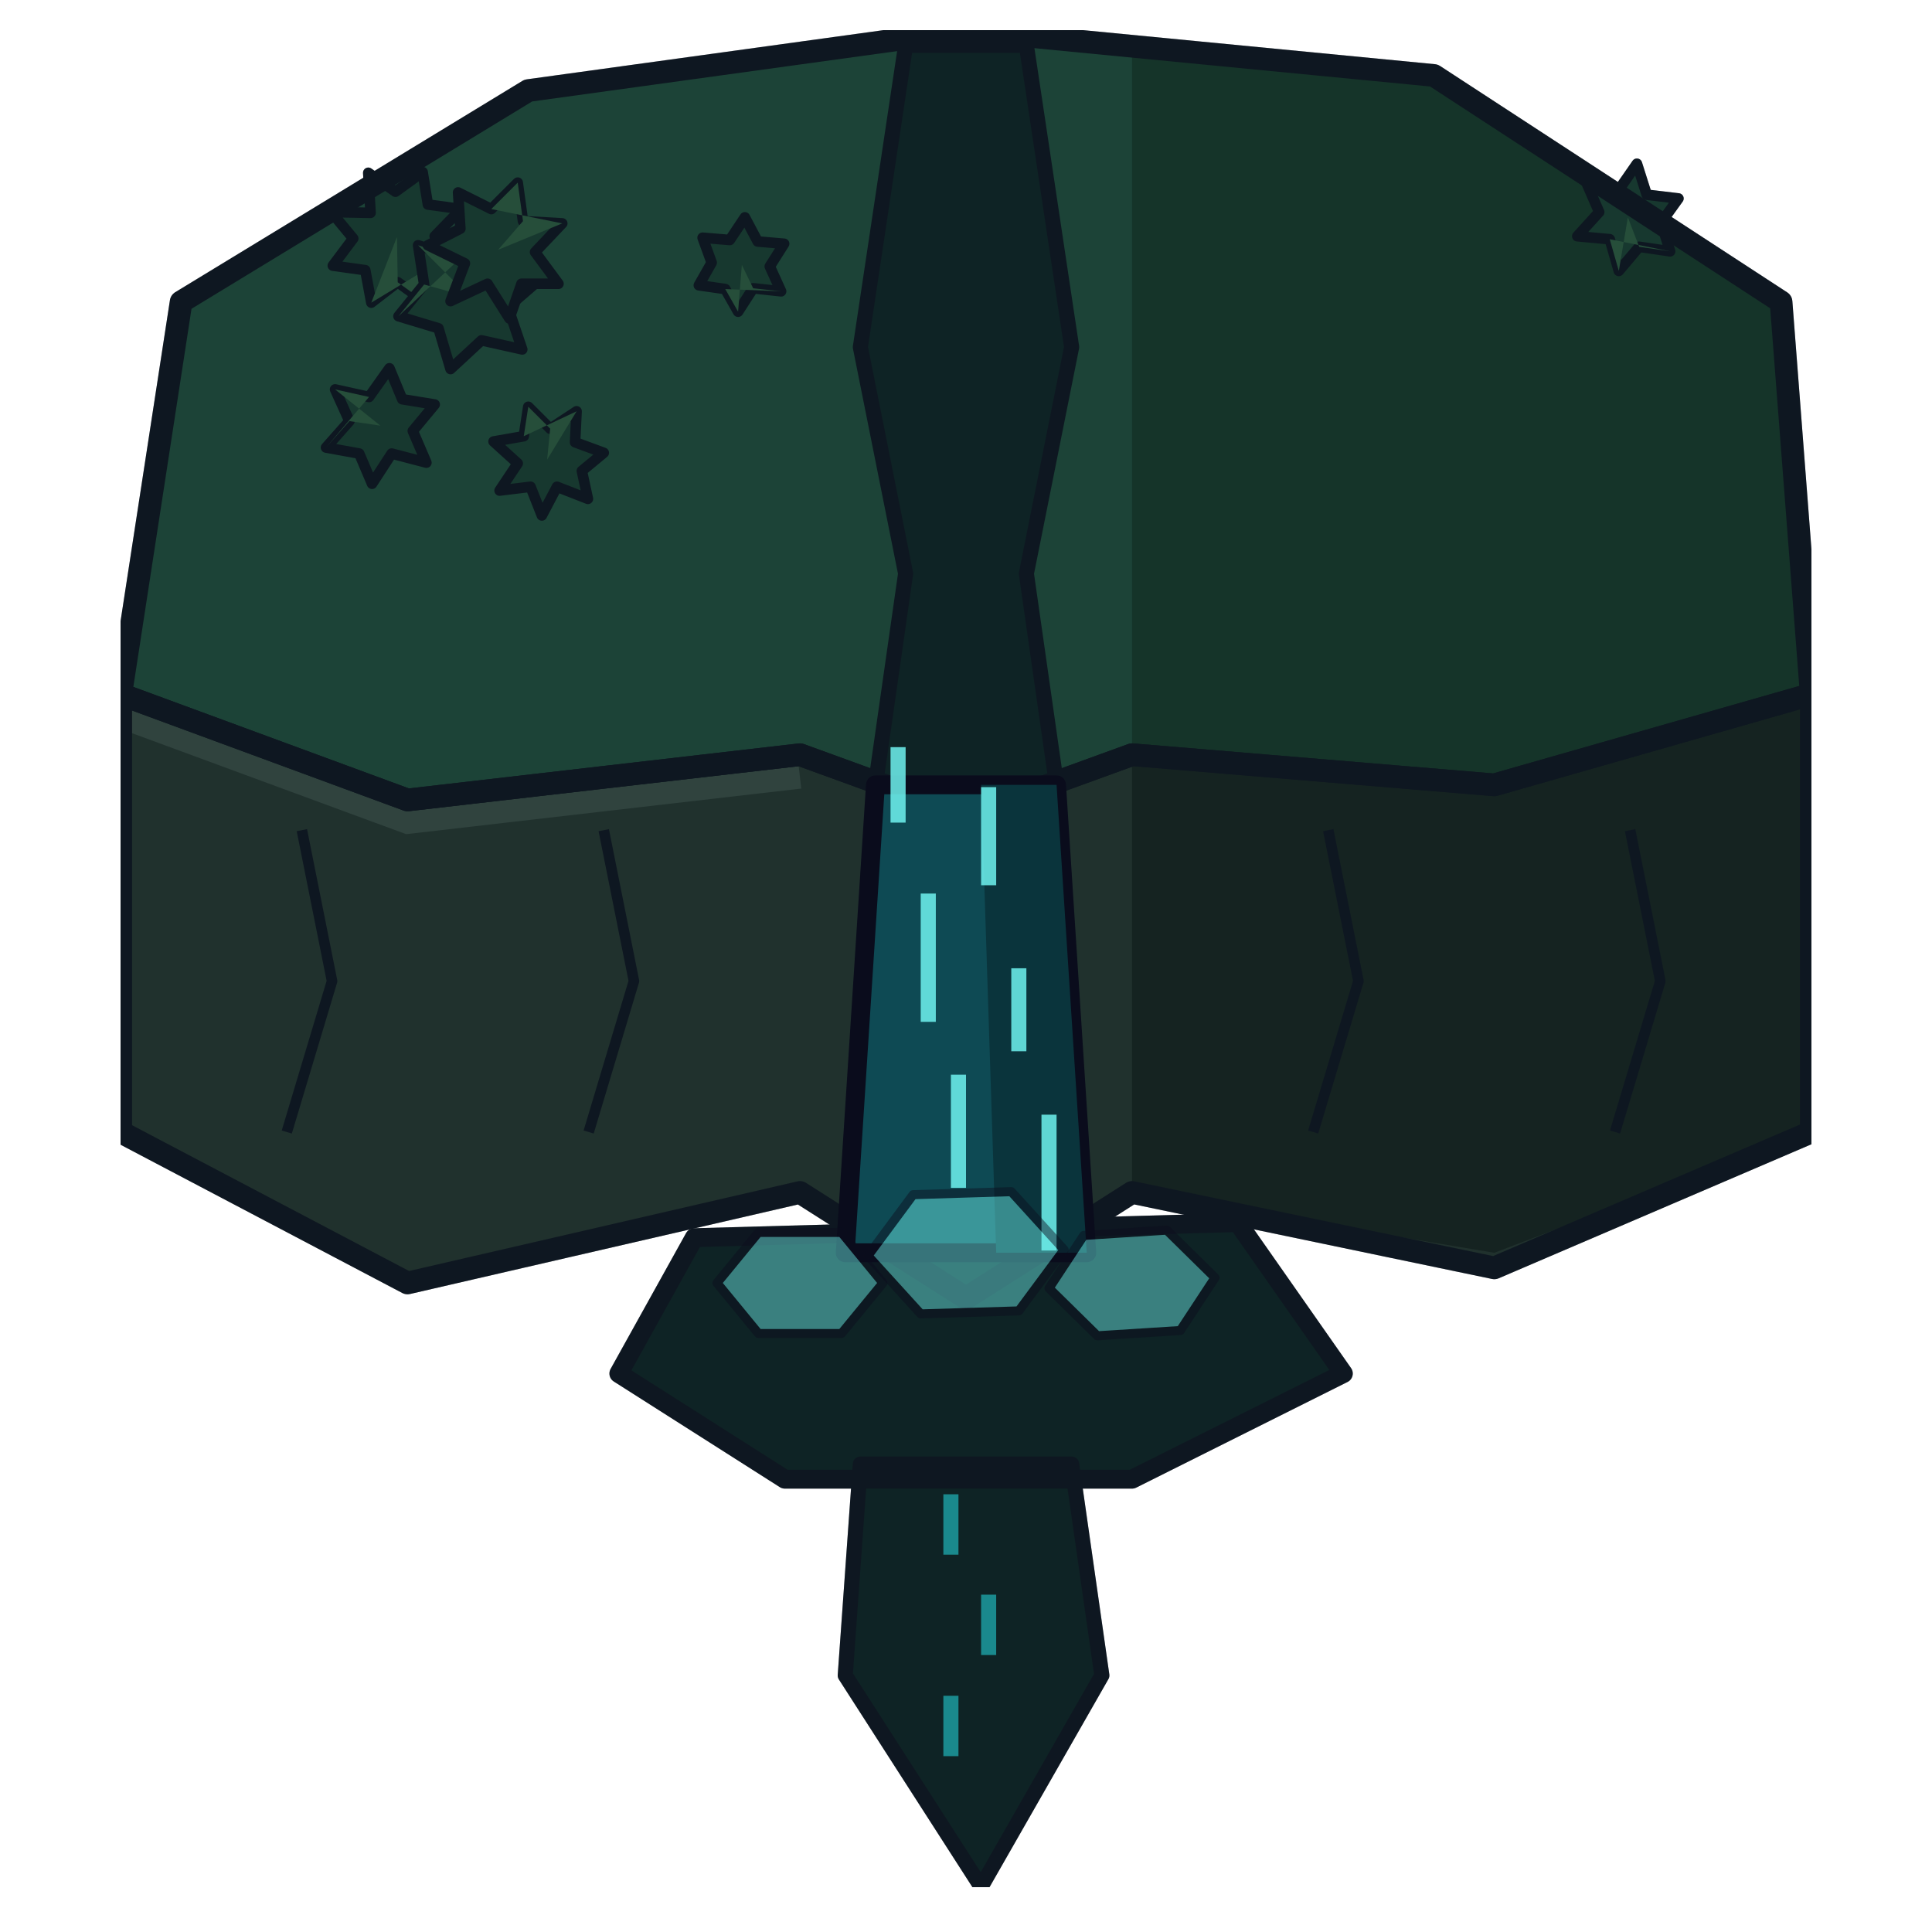
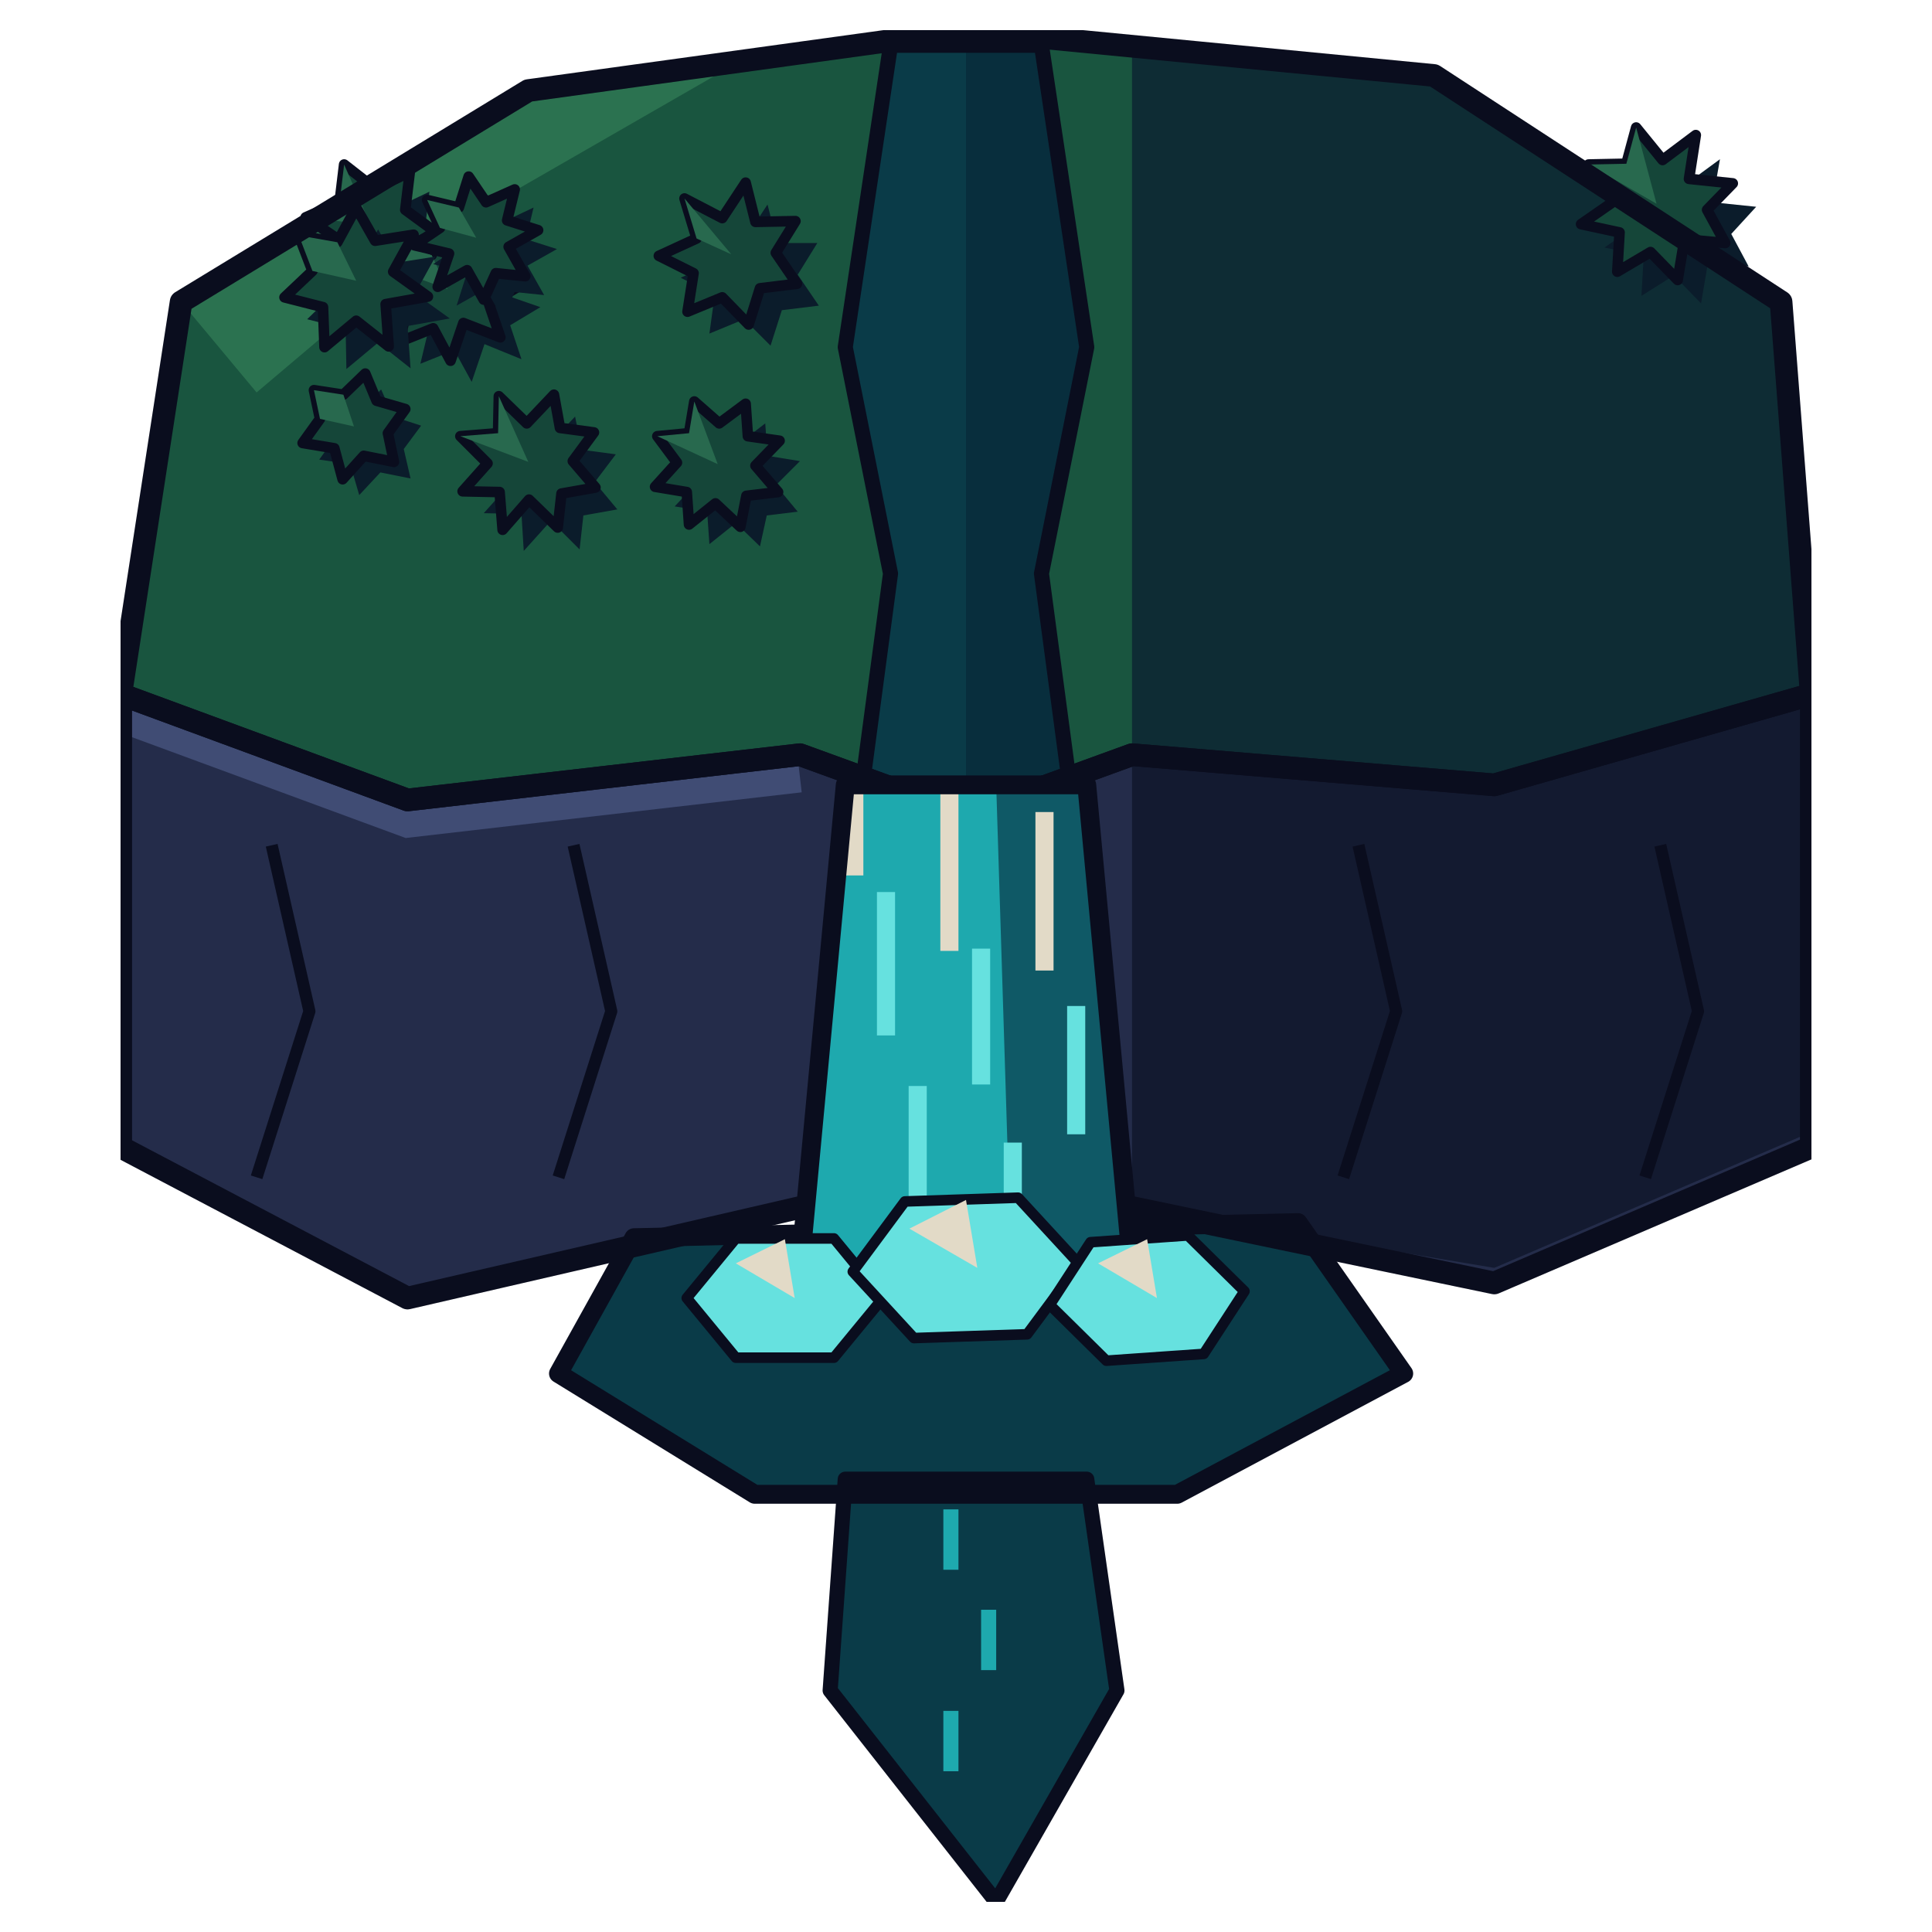
<svg xmlns="http://www.w3.org/2000/svg" width="256" height="256" viewBox="0 0 256 256">
  <defs>
-     <filter id="hz59" x="0" y="0" width="100%" height="100%" color-interpolation-filters="sRGB">
-       <feFlood flood-color="#18322c" flood-opacity="0.3" />
+     <filter id="hz394" x="0" y="0" width="100%" height="100%" color-interpolation-filters="sRGB">
+       <feFlood flood-color="#121A36" flood-opacity="0.08" />
      <feComposite in2="SourceAlpha" operator="in" result="h" />
      <feMerge>
        <feMergeNode in="SourceGraphic" />
        <feMergeNode in="h" />
      </feMerge>
    </filter>
  </defs>
-   <g filter="url(#hz59)">
-     <polygon points="24.0,40.0 70.0,12.0 128.0,4.0 190.0,10.0 236.0,40.0 240.0,92.0 198.0,104.0 150.0,100.0 128.0,108.0 106.0,100.0 54.0,106.0 16.0,92.0" fill="#1E4A3C" />
-     <polygon points="150.0,6.0 190.0,10.0 236.0,40.0 240.0,92.0 198.0,104.0 150.0,100.0" fill="#143428" />
-     <polygon points="97.8,41.3 96.1,38.3 92.6,37.8 94.3,34.8 93.1,31.5 96.7,31.8 98.7,28.8 100.4,32.0 103.9,32.3 102.0,35.3 103.5,38.6 99.8,38.2" fill="#173a30" stroke="#0A0C1C" stroke-width="1.4" stroke-linejoin="round" />
-     <polygon points="98.3,35.1 97.8,41.3 96.1,38.3 103.5,38.6 99.8,38.2" fill="#2C5A40" />
-     <polygon points="44.4,51.6 48.9,52.6 51.6,48.8 53.3,52.9 57.6,53.6 54.7,57.1 56.5,61.3 51.9,60.1 49.3,64.1 47.6,60.1 43.2,59.3 46.3,55.8" fill="#173a30" stroke="#0A0C1C" stroke-width="1.4" stroke-linejoin="round" />
-     <polygon points="50.4,56.4 44.4,51.6 48.9,52.6 43.2,59.3 46.3,55.8" fill="#2C5A40" />
-     <polygon points="49.2,40.1 48.4,35.8 44.1,35.2 46.8,31.6 43.9,28.1 49.1,28.2 48.8,22.9 52.4,25.4 56.0,22.8 56.7,27.1 61.1,27.7 57.6,31.3 61.2,34.8 56.8,35.5 56.3,40.0 52.7,37.4" fill="#173a30" stroke="#0A0C1C" stroke-width="1.4" stroke-linejoin="round" />
-     <polygon points="52.6,31.4 49.2,40.1 56.8,35.5 56.3,40.0 52.7,37.4" fill="#2C5A40" />
-     <polygon points="55.4,32.5 60.9,34.3 64.8,29.9 66.5,35.2 71.7,36.9 67.3,40.7 69.2,46.3 63.8,45.1 59.7,48.9 58.1,43.5 52.8,41.9 56.2,37.7" fill="#173a30" stroke="#0A0C1C" stroke-width="1.4" stroke-linejoin="round" />
-     <polygon points="62.3,39.4 55.4,32.5 60.9,34.3 52.8,41.9 56.2,37.7" fill="#2C5A40" />
-     <polygon points="214.5,35.9 213.3,31.7 209.0,31.3 211.9,28.1 210.2,24.2 214.4,25.3 216.9,21.7 218.2,25.8 222.4,26.3 220.1,29.5 221.3,33.3 217.2,32.7" fill="#173a30" stroke="#0A0C1C" stroke-width="1.4" stroke-linejoin="round" />
-     <polygon points="215.7,28.8 214.5,35.9 213.3,31.7 221.3,33.3 217.2,32.7" fill="#2C5A40" />
-     <polygon points="74.5,29.6 70.9,33.4 74.0,37.6 69.1,37.6 67.5,42.2 64.6,37.6 59.7,39.9 61.6,34.9 56.7,32.5 61.0,30.3 60.7,25.5 65.1,27.7 68.6,24.2 69.3,29.3" fill="#173a30" stroke="#0A0C1C" stroke-width="1.4" stroke-linejoin="round" />
-     <polygon points="66.0,33.1 74.5,29.6 65.1,27.7 68.6,24.2 69.3,29.3" fill="#2C5A40" />
-     <polygon points="76.4,54.5 76.2,58.6 80.0,60.0 77.1,62.4 77.9,66.1 73.8,64.5 71.8,68.3 70.3,64.5 66.2,65.0 68.6,61.4 65.4,58.5 69.4,57.8 70.0,53.9 72.9,56.8" fill="#173a30" stroke="#0A0C1C" stroke-width="1.4" stroke-linejoin="round" />
-     <polygon points="72.5,60.9 76.4,54.5 69.4,57.8 70.0,53.9 72.9,56.8" fill="#2C5A40" />
-     <polygon points="120.0,6.0 136.0,6.0 142.0,46.0 136.0,76.0 140.0,104.0 116.0,104.0 120.0,76.0 114.0,46.0" fill="#0a1c22" />
-     <polygon points="16.0,92.0 54.0,106.0 106.0,100.0 128.0,108.0 150.0,100.0 198.0,104.0 240.0,92.0 240.0,150.0 198.0,168.0 150.0,158.0 128.0,172.0 106.0,158.0 54.0,170.0 16.0,150.0" fill="#24302e" />
-     <polygon points="150.0,100.0 198.0,104.0 240.0,92.0 240.0,150.0 198.0,166.0 150.0,158.0" fill="#141c1c" />
-     <polyline points="16,95 54,109 106,103" stroke="#3a4a46" stroke-width="3" fill="none" />
-     <polyline points="40,110 44,130 38,150" fill="none" stroke="#0A0C1C" stroke-width="1.4" stroke-linejoin="round" />
-     <polyline points="80,110 84,130 78,150" fill="none" stroke="#0A0C1C" stroke-width="1.4" stroke-linejoin="round" />
-     <polyline points="176,110 180,130 174,150" fill="none" stroke="#0A0C1C" stroke-width="1.4" stroke-linejoin="round" />
-     <polyline points="216,110 220,130 214,150" fill="none" stroke="#0A0C1C" stroke-width="1.4" stroke-linejoin="round" />
-     <polygon points="92.0,164.0 164.0,162.0 178.0,182.0 150.0,196.0 104.0,196.0 82.0,182.0" fill="#0a1c22" />
-     <polygon points="114.0,194.0 142.0,194.0 146.0,222.0 130.0,250.0 112.0,222.0" fill="#0a1c22" />
+   <g filter="url(#hz394)">
+     <polygon points="24.0,40.0 70.0,12.0 128.0,4.0 190.0,10.0 236.0,40.0 240.0,92.0 198.0,104.0 150.0,100.0 128.0,108.0 106.0,100.0 54.0,106.0 16.0,92.0" fill="#1A5A40" />
+     <polygon points="150.0,6.0 190.0,10.0 236.0,40.0 240.0,92.0 198.0,104.0 150.0,100.0" fill="#0E2E34" />
+     <polygon points="24.0,40.0 70.0,12.0 100.0,7.0 60.0,30.0 34.0,52.0" fill="#2E7A52" />
+     <polygon points="101.7,27.1 103.0,32.2 108.3,32.2 105.7,36.4 108.5,40.5 103.6,41.1 102.1,45.8 98.6,42.3 94.0,44.2 94.7,39.1 90.2,36.8 95.2,34.5 93.6,29.2 98.6,31.8" fill="#0B1C2A" />
+     <polygon points="99.8,36.5 95.2,34.5 93.6,29.2" fill="#0B1C2A" />
+     <polygon points="98.8,24.2 100.1,29.4 105.4,29.3 102.8,33.5 105.6,37.6 100.7,38.2 99.2,43.0 95.7,39.4 91.1,41.3 91.9,36.2 87.3,33.9 92.3,31.6 90.7,26.3 95.7,28.9" fill="#164A3A" stroke="#0A0C1C" stroke-width="1.4" stroke-linejoin="round" />
+     <polygon points="96.9,33.7 92.3,31.6 90.7,26.3" fill="#2A7050" />
+     <polygon points="54.4,63.4 50.4,62.6 47.6,65.6 46.4,61.5 42.3,60.9 44.6,57.7 43.7,53.9 47.7,54.5 50.5,51.6 52.1,55.2 55.8,56.4 53.5,59.5" fill="#0B1C2A" />
+     <polygon points="49.0,58.6 44.6,57.7 43.7,53.9 47.7,54.5" fill="#0B1C2A" />
+     <polygon points="52.2,61.2 48.2,60.4 45.4,63.5 44.3,59.4 40.1,58.7 42.4,55.5 41.6,51.7 45.5,52.3 48.4,49.5 49.9,53.1 53.7,54.2 51.4,57.4" fill="#164A3A" stroke="#0A0C1C" stroke-width="1.4" stroke-linejoin="round" />
+     <polygon points="46.9,56.5 42.4,55.5 41.6,51.7 45.5,52.3" fill="#2A7050" />
+     <polygon points="55.2,40.4 51.2,37.6 46.6,39.4 47.4,34.3 43.1,31.5 47.7,29.4 48.2,24.4 52.3,27.6 56.9,25.4 56.3,30.4 60.4,33.4 56.1,35.6" fill="#0B1C2A" />
+     <polygon points="51.7,32.4 43.1,31.5 47.7,29.4 48.2,24.4" fill="#0B1C2A" />
+     <polygon points="52.6,37.8 48.6,35.0 44.0,36.8 44.8,31.7 40.5,28.8 45.0,26.8 45.6,21.8 49.7,25.0 54.3,22.8 53.7,27.8 57.8,30.8 53.4,33.0" fill="#164A3A" stroke="#0A0C1C" stroke-width="1.4" stroke-linejoin="round" />
+     <polygon points="49.1,29.8 40.5,28.8 45.0,26.8 45.6,21.8" fill="#2A7050" />
+     <polygon points="62.5,50.6 60.2,46.4 55.7,48.2 56.8,43.6 52.6,41.6 56.9,39.3 55.1,34.7 60.0,36.6 61.7,31.6 63.9,36.2 68.6,34.1 66.7,39.0 71.6,40.7 67.6,43.1 69.1,47.6 64.2,45.6" fill="#0B1C2A" />
+     <polygon points="62.1,41.1 56.9,39.3 55.1,34.7 60.0,36.6" fill="#0B1C2A" />
+     <polygon points="59.7,47.8 57.4,43.5 52.9,45.3 54.0,40.8 49.8,38.7 54.1,36.4 52.3,31.9 57.2,33.8 58.9,28.8 61.1,33.4 65.7,31.3 63.8,36.2 68.8,37.9 64.8,40.3 66.3,44.7 61.4,42.8" fill="#164A3A" stroke="#0A0C1C" stroke-width="1.4" stroke-linejoin="round" />
+     <polygon points="59.3,38.3 54.1,36.4 52.3,31.9 57.2,33.8" fill="#2A7050" />
+     <polygon points="213.6,24.9 218.6,24.8 219.9,20.0 223.4,24.4 227.9,21.1 226.9,26.8 232.7,27.4 229.4,31.0 231.7,35.3 226.3,34.9 225.4,40.2 221.8,36.5 217.5,39.2 217.8,33.9 212.6,32.8 217.5,29.4" fill="#0B1C2A" />
+     <polygon points="222.7,30.1 213.6,24.9 218.6,24.8 219.9,20.0" fill="#0B1C2A" />
+     <polygon points="210.5,21.8 215.5,21.7 216.8,16.9 220.3,21.2 224.7,17.9 223.8,23.7 229.6,24.3 226.2,27.8 228.6,32.2 223.2,31.7 222.3,37.1 218.7,33.4 214.3,36.0 214.6,30.8 209.5,29.7 214.4,26.3" fill="#164A3A" stroke="#0A0C1C" stroke-width="1.4" stroke-linejoin="round" />
+     <polygon points="219.5,27.0 210.5,21.8 215.5,21.7 216.8,16.9" fill="#2A7050" />
+     <polygon points="59.1,28.9 63.3,29.9 64.6,25.8 66.9,29.3 70.7,27.5 69.7,31.7 73.8,33.0 69.9,35.2 72.1,39.1 68.2,38.7 66.6,42.2 64.4,38.3 60.5,40.5 61.9,36.1 57.4,35.0 60.8,32.7" fill="#0B1C2A" />
+     <polygon points="65.6,34.0 60.8,32.7 59.1,28.9 63.3,29.9" fill="#0B1C2A" />
+     <polygon points="56.6,26.5 60.8,27.5 62.1,23.4 64.4,26.8 68.2,25.1 67.2,29.2 71.3,30.5 67.4,32.7 69.6,36.6 65.7,36.2 64.1,39.7 61.9,35.8 58.0,38.0 59.5,33.6 54.9,32.5 58.3,30.2" fill="#164A3A" stroke="#0A0C1C" stroke-width="1.4" stroke-linejoin="round" />
+     <polygon points="63.1,31.5 58.3,30.2 56.6,26.5 60.8,27.5" fill="#2A7050" />
+     <polygon points="63.9,60.7 68.8,60.3 68.9,55.4 72.7,58.9 76.2,55.2 77.1,59.6 81.6,60.2 78.8,63.9 81.8,67.5 77.3,68.3 76.8,72.8 73.0,69.0 69.4,73.0 69.1,68.1 64.1,68.0 67.5,64.2" fill="#0B1C2A" />
+     <polygon points="72.8,64.1 63.9,60.7 68.8,60.3 68.9,55.4" fill="#0B1C2A" />
+     <polygon points="61.0,57.8 66.0,57.4 66.1,52.5 69.8,56.1 73.4,52.3 74.2,56.7 78.7,57.3 75.9,61.1 78.9,64.6 74.4,65.4 73.9,69.9 70.1,66.2 66.6,70.2 66.2,65.2 61.3,65.1 64.6,61.4" fill="#164A3A" stroke="#0A0C1C" stroke-width="1.4" stroke-linejoin="round" />
+     <polygon points="70.0,61.2 61.0,57.8 66.0,57.4 66.1,52.5" fill="#2A7050" />
+     <polygon points="40.7,42.3 44.3,38.8 42.5,34.1 47.6,35.0 50.1,30.4 52.6,34.8 57.7,34.0 55.0,38.9 59.6,42.2 54.0,43.2 54.4,48.8 50.1,45.4 45.9,48.9 45.8,43.6" fill="#0B1C2A" />
+     <polygon points="50.1,40.1 44.3,38.8 42.5,34.1 47.6,35.0" fill="#0B1C2A" />
+     <polygon points="37.7,39.4 41.4,35.9 39.6,31.2 44.7,32.1 47.2,27.5 49.7,31.9 54.8,31.1 52.1,36.0 56.7,39.3 51.1,40.3 51.5,45.9 47.2,42.5 43.0,46.0 42.8,40.7" fill="#164A3A" stroke="#0A0C1C" stroke-width="1.4" stroke-linejoin="round" />
+     <polygon points="47.2,37.2 41.4,35.9 39.6,31.2 44.7,32.1" fill="#2A7050" />
+     <polygon points="106.0,61.1 102.8,64.3 105.7,67.8 101.6,68.3 100.7,72.4 97.5,69.3 94.0,72.1 93.7,67.8 89.4,67.1 92.4,63.9 89.7,60.4 93.9,60.0 94.7,55.8 97.9,58.8 101.4,56.1 101.7,60.4" fill="#0B1C2A" />
+     <polygon points="97.7,64.1 89.7,60.4 93.9,60.0 94.7,55.8" fill="#0B1C2A" />
+     <polygon points="103.3,58.4 100.1,61.7 103.1,65.2 98.9,65.7 98.1,69.8 94.8,66.7 91.3,69.5 91.0,65.2 86.8,64.5 89.7,61.3 87.1,57.8 91.3,57.4 92.0,53.2 95.3,56.1 98.8,53.5 99.1,57.8" fill="#164A3A" stroke="#0A0C1C" stroke-width="1.4" stroke-linejoin="round" />
+     <polygon points="95.1,61.5 87.1,57.8 91.3,57.4 92.0,53.2" fill="#2A7050" />
+     <polygon points="118.0,6.0 138.0,6.0 144.0,46.0 138.0,76.0 142.0,106.0 114.0,106.0 118.0,76.0 112.0,46.0" fill="#0A3E4A" />
+     <polygon points="128.0,6.0 138.0,6.0 144.0,46.0 138.0,76.0 142.0,106.0 128.0,106.0" fill="#08303E" />
+     <polygon points="16.0,92.0 54.0,106.0 106.0,100.0 128.0,108.0 150.0,100.0 198.0,104.0 240.0,92.0 240.0,152.0 198.0,170.0 150.0,160.0 128.0,174.0 106.0,160.0 54.0,172.0 16.0,152.0" fill="#262E4C" />
+     <polygon points="150.0,100.0 198.0,104.0 240.0,92.0 240.0,150.0 198.0,168.0 150.0,160.0" fill="#141A30" />
+     <polyline points="16,95 54,109 106,103" stroke="#44507A" stroke-width="4" fill="none" />
+     <polyline points="36,112 41,134 34,156" fill="none" stroke="#0A0C1C" stroke-width="1.6" stroke-linejoin="round" />
+     <polyline points="76,112 81,134 74,156" fill="none" stroke="#0A0C1C" stroke-width="1.6" stroke-linejoin="round" />
+     <polyline points="180,112 185,134 178,156" fill="none" stroke="#0A0C1C" stroke-width="1.6" stroke-linejoin="round" />
+     <polyline points="220,112 225,134 218,156" fill="none" stroke="#0A0C1C" stroke-width="1.6" stroke-linejoin="round" />
+     <polygon points="84.0,164.0 172.0,162.0 186.0,182.0 156.0,198.0 100.0,198.0 74.0,182.0" fill="#0A3E4A" />
+     <polygon points="112.0,196.0 144.0,196.0 148.0,224.0 132.0,252.0 110.0,224.0" fill="#0A3E4A" />
    <polygon points="24.0,40.0 70.0,12.0 128.0,4.0 190.0,10.0 236.0,40.0 240.0,92.0 198.0,104.0 150.0,100.0 128.0,108.0 106.0,100.0 54.0,106.0 16.0,92.0" fill="none" stroke="#0A0C1C" stroke-width="3" stroke-linejoin="round" />
-     <polygon points="16.0,92.0 54.0,106.0 106.0,100.0 128.0,108.0 150.0,100.0 198.0,104.0 240.0,92.0 240.0,150.0 198.0,168.0 150.0,158.0 128.0,172.0 106.0,158.0 54.0,170.0 16.0,150.0" fill="none" stroke="#0A0C1C" stroke-width="3" stroke-linejoin="round" />
-     <polygon points="120.0,6.0 136.0,6.0 142.0,46.0 136.0,76.0 140.0,104.0 116.0,104.0 120.0,76.0 114.0,46.0" fill="none" stroke="#0A0C1C" stroke-width="2" stroke-linejoin="round" />
-     <polygon points="92.0,164.0 164.0,162.0 178.0,182.0 150.0,196.0 104.0,196.0 82.0,182.0" fill="none" stroke="#0A0C1C" stroke-width="2.5" stroke-linejoin="round" />
-     <polygon points="114.0,194.0 142.0,194.0 146.0,222.0 130.0,250.0 112.0,222.0" fill="none" stroke="#0A0C1C" stroke-width="2" stroke-linejoin="round" />
+     <polygon points="16.0,92.0 54.0,106.0 106.0,100.0 128.0,108.0 150.0,100.0 198.0,104.0 240.0,92.0 240.0,152.0 198.0,170.0 150.0,160.0 128.0,174.0 106.0,160.0 54.0,172.0 16.0,152.0" fill="none" stroke="#0A0C1C" stroke-width="3" stroke-linejoin="round" />
+     <polygon points="118.0,6.0 138.0,6.0 144.0,46.0 138.0,76.0 142.0,106.0 114.0,106.0 118.0,76.0 112.0,46.0" fill="none" stroke="#0A0C1C" stroke-width="2" stroke-linejoin="round" />
+     <polygon points="84.0,164.0 172.0,162.0 186.0,182.0 156.0,198.0 100.0,198.0 74.0,182.0" fill="none" stroke="#0A0C1C" stroke-width="2.5" stroke-linejoin="round" />
+     <polygon points="112.0,196.0 144.0,196.0 148.0,224.0 132.0,252.0 110.0,224.0" fill="none" stroke="#0A0C1C" stroke-width="2" stroke-linejoin="round" />
+     <polygon points="112.0,104.0 144.0,104.0 150.0,168.0 106.0,168.0" fill="#1FB5B9" />
+     <polygon points="132.0,104.0 144.0,104.0 150.0,168.0 134.0,168.0" fill="#0F5E6A" />
+     <rect x="112.0" y="104.0" width="2.4" height="12.0" fill="#F4EAD4" />
+     <rect x="116.2" y="118.2" width="2.4" height="19.0" fill="#6EF2EE" />
+     <rect x="120.4" y="143.9" width="2.4" height="15.0" fill="#6EF2EE" />
+     <rect x="124.6" y="104.0" width="2.4" height="22.0" fill="#F4EAD4" />
+     <rect x="128.8" y="125.7" width="2.4" height="18.0" fill="#6EF2EE" />
+     <rect x="133.0" y="151.4" width="2.4" height="14.0" fill="#6EF2EE" />
+     <rect x="137.2" y="107.6" width="2.4" height="21.0" fill="#F4EAD4" />
+     <rect x="141.4" y="133.3" width="2.4" height="17.0" fill="#6EF2EE" />
+     <polygon points="112.0,104.0 144.0,104.0 150.0,168.0 106.0,168.0" fill="none" stroke="#0A0C1C" stroke-width="2.5" stroke-linejoin="round" />
+     <polygon points="117.0,172.0 110.5,179.9 97.5,179.9 91.0,172.0 97.5,164.1 110.5,164.1" fill="#6EF2EE" stroke="#0A0C1C" stroke-width="1.4" stroke-linejoin="round" />
+     <polygon points="97.5,167.4 104.0,164.2 105.3,172.0" fill="#F4EAD4" />
+     <polygon points="136.1,176.8 121.1,177.3 113.0,168.5 119.9,159.2 134.9,158.7 143.0,167.5" fill="#6EF2EE" stroke="#0A0C1C" stroke-width="1.4" stroke-linejoin="round" />
+     <polygon points="120.5,162.8 128.0,159.0 129.5,168.0" fill="#F4EAD4" />
+     <polygon points="146.6,180.3 139.1,172.9 144.5,164.6 157.4,163.7 164.9,171.1 159.5,179.4" fill="#6EF2EE" stroke="#0A0C1C" stroke-width="1.4" stroke-linejoin="round" />
+     <polygon points="145.5,167.4 152.0,164.2 153.3,172.0" fill="#F4EAD4" />
+     <rect x="125" y="200.0" width="2" height="8" fill="#1FB5B9" />
+     <rect x="130" y="213.3" width="2" height="8" fill="#1FB5B9" />
+     <rect x="125" y="226.7" width="2" height="8" fill="#1FB5B9" />
  </g>
-   <polygon points="116.0,104.0 140.0,104.0 144.0,166.0 112.0,166.0" fill="#0e4a54" stroke="#0A0C1C" stroke-width="2.5" stroke-linejoin="round" />
-   <polygon points="130.0,104.0 140.0,104.0 144.0,166.0 132.0,166.0" fill="#0a343c" />
-   <rect x="118" y="99.0" width="2" height="10" fill="#6EF2EE" opacity="0.85" />
-   <rect x="122" y="118.4" width="2" height="17" fill="#6EF2EE" opacity="0.85" />
-   <rect x="126" y="142.4" width="2" height="15" fill="#6EF2EE" opacity="0.85" />
-   <rect x="130" y="104.3" width="2" height="13" fill="#6EF2EE" opacity="0.85" />
-   <rect x="134" y="128.3" width="2" height="11" fill="#6EF2EE" opacity="0.85" />
-   <rect x="138" y="147.7" width="2" height="18" fill="#6EF2EE" opacity="0.85" />
-   <polygon points="117.0,170.0 111.5,176.7 100.5,176.7 95.0,170.0 100.5,163.3 111.5,163.3" fill="#6EF2EE" opacity="0.45" stroke="#0A0C1C" stroke-width="1.2" stroke-linejoin="round" />
-   <polygon points="135.0,173.7 122.0,174.1 115.0,166.4 121.0,158.3 134.0,157.9 141.0,165.6" fill="#6EF2EE" opacity="0.45" stroke="#0A0C1C" stroke-width="1.2" stroke-linejoin="round" />
-   <polygon points="145.4,177.0 139.0,170.7 143.6,163.7 154.6,163.0 161.0,169.3 156.4,176.3" fill="#6EF2EE" opacity="0.45" stroke="#0A0C1C" stroke-width="1.2" stroke-linejoin="round" />
-   <rect x="125" y="198.0" width="2" height="8" fill="#1FB5B9" opacity="0.7" />
-   <rect x="130" y="211.3" width="2" height="8" fill="#1FB5B9" opacity="0.7" />
-   <rect x="125" y="224.7" width="2" height="8" fill="#1FB5B9" opacity="0.7" />
</svg>
